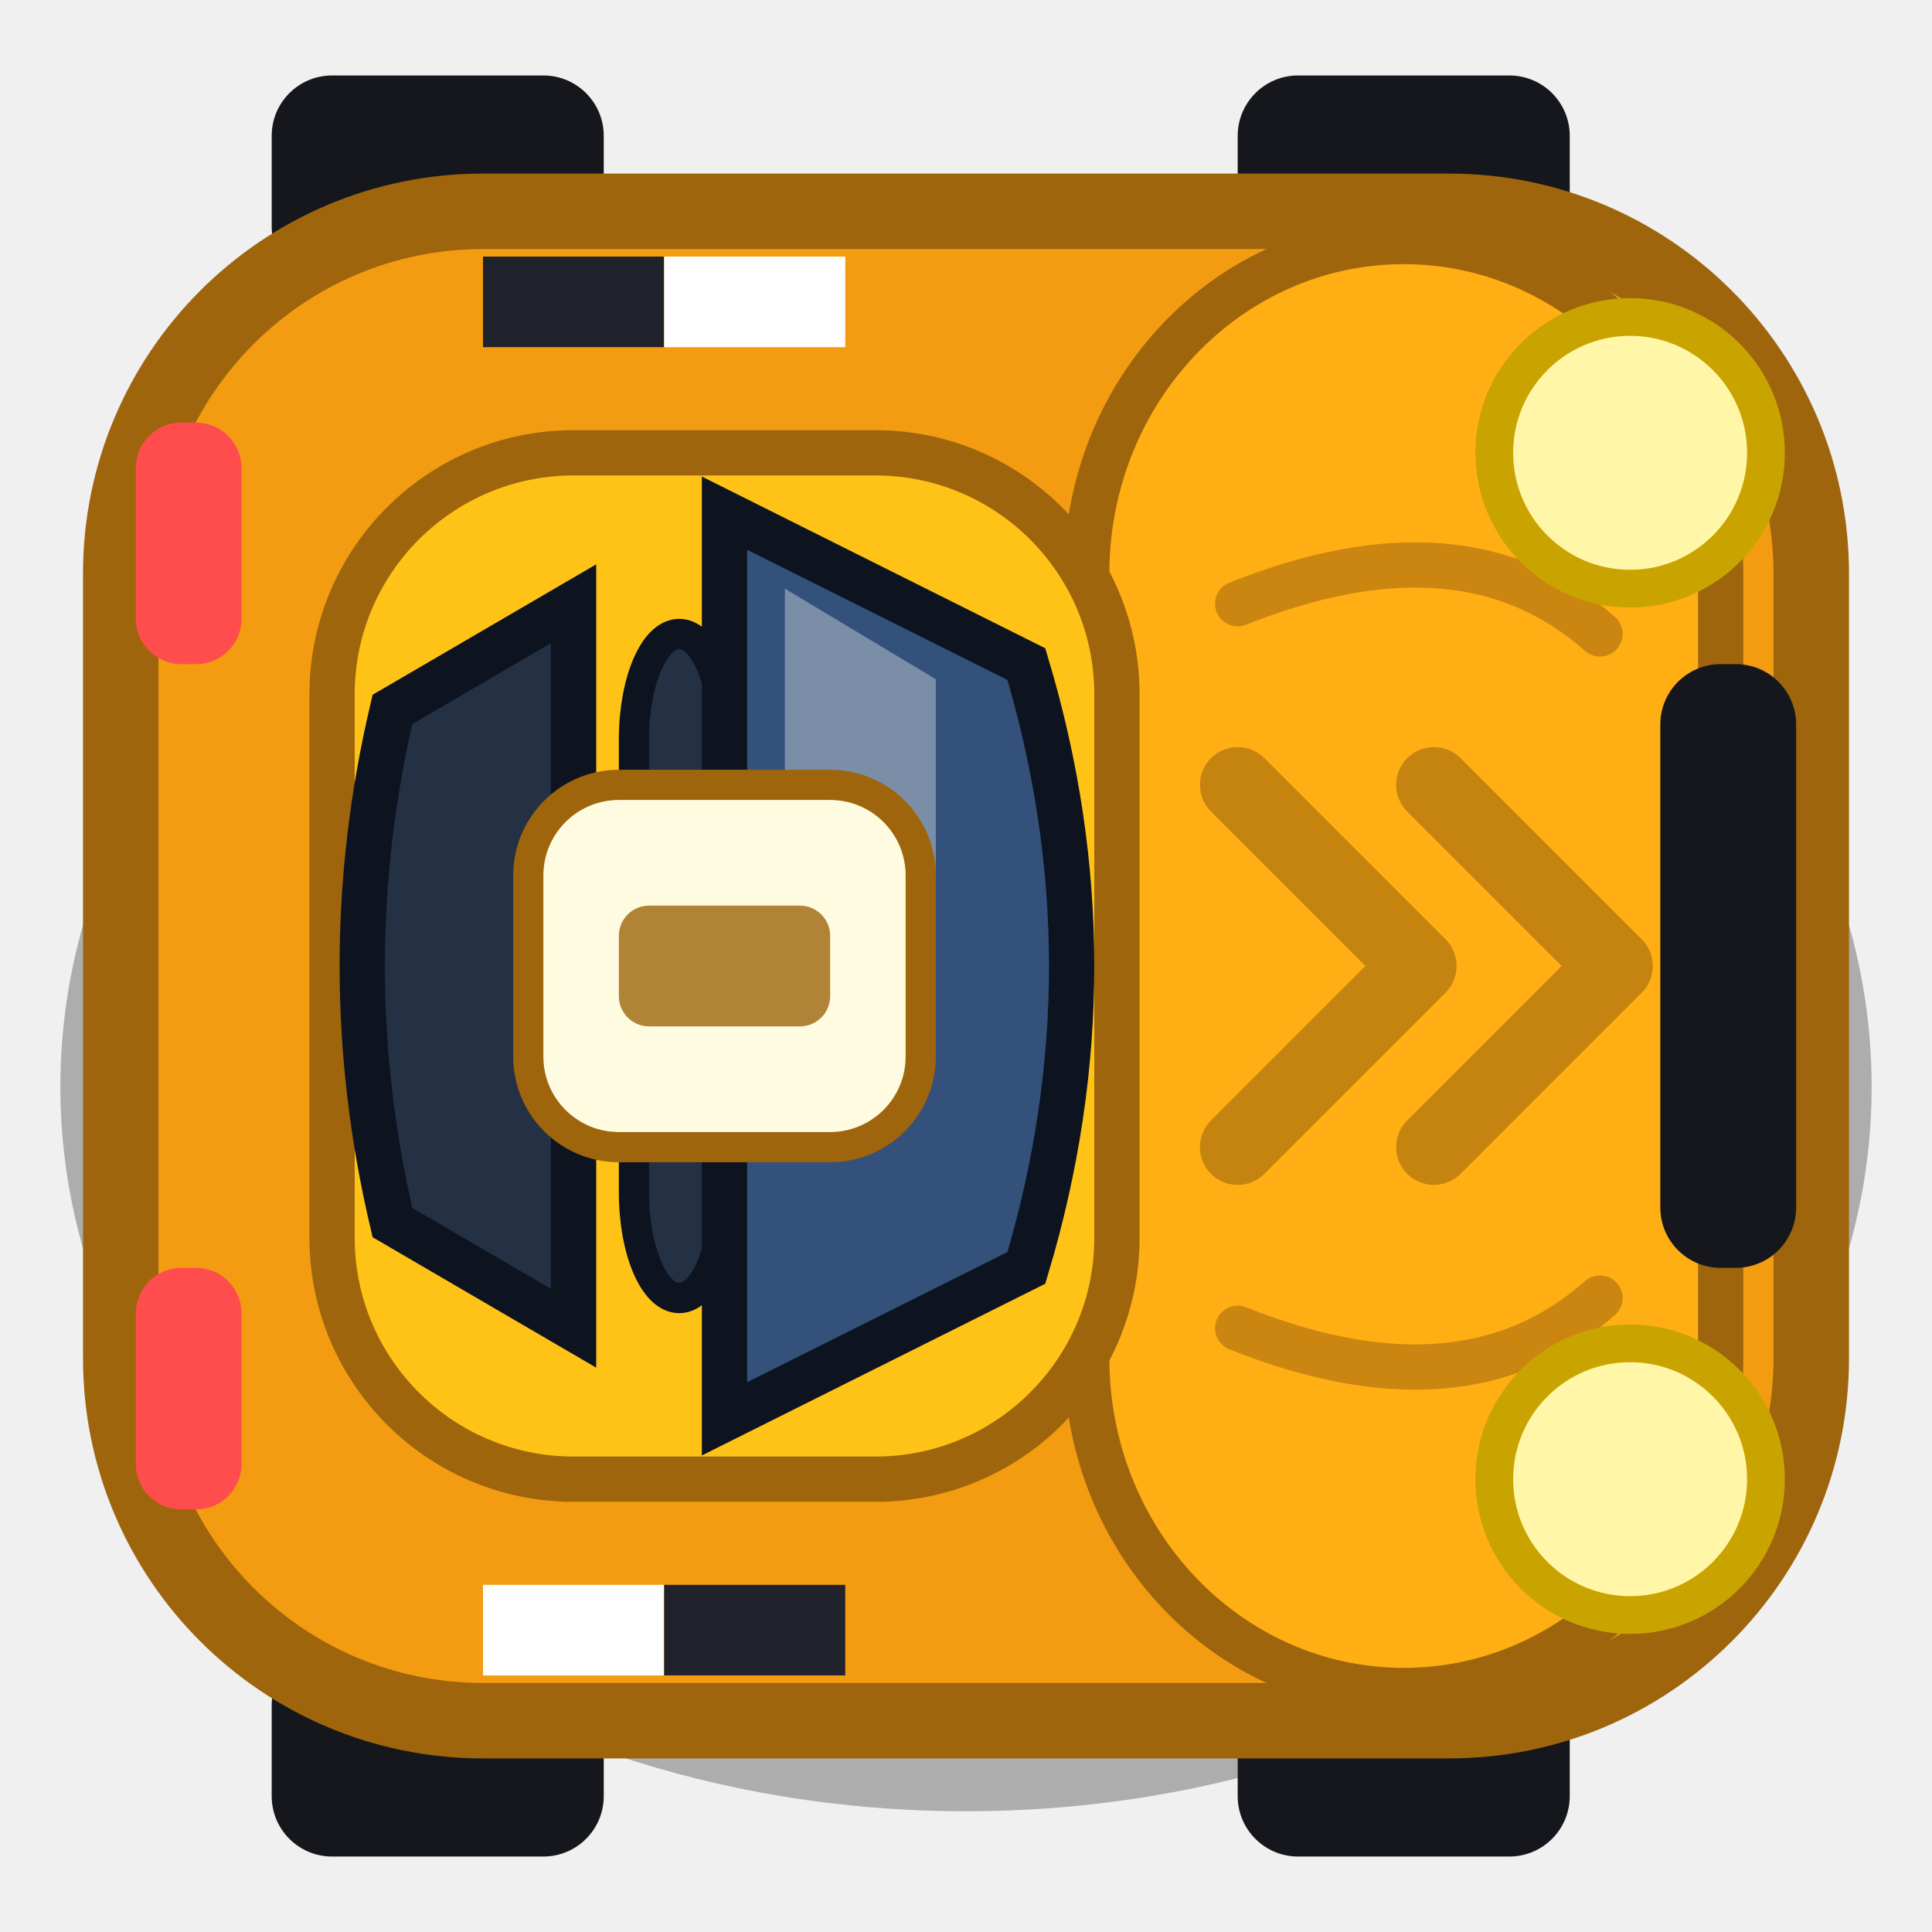
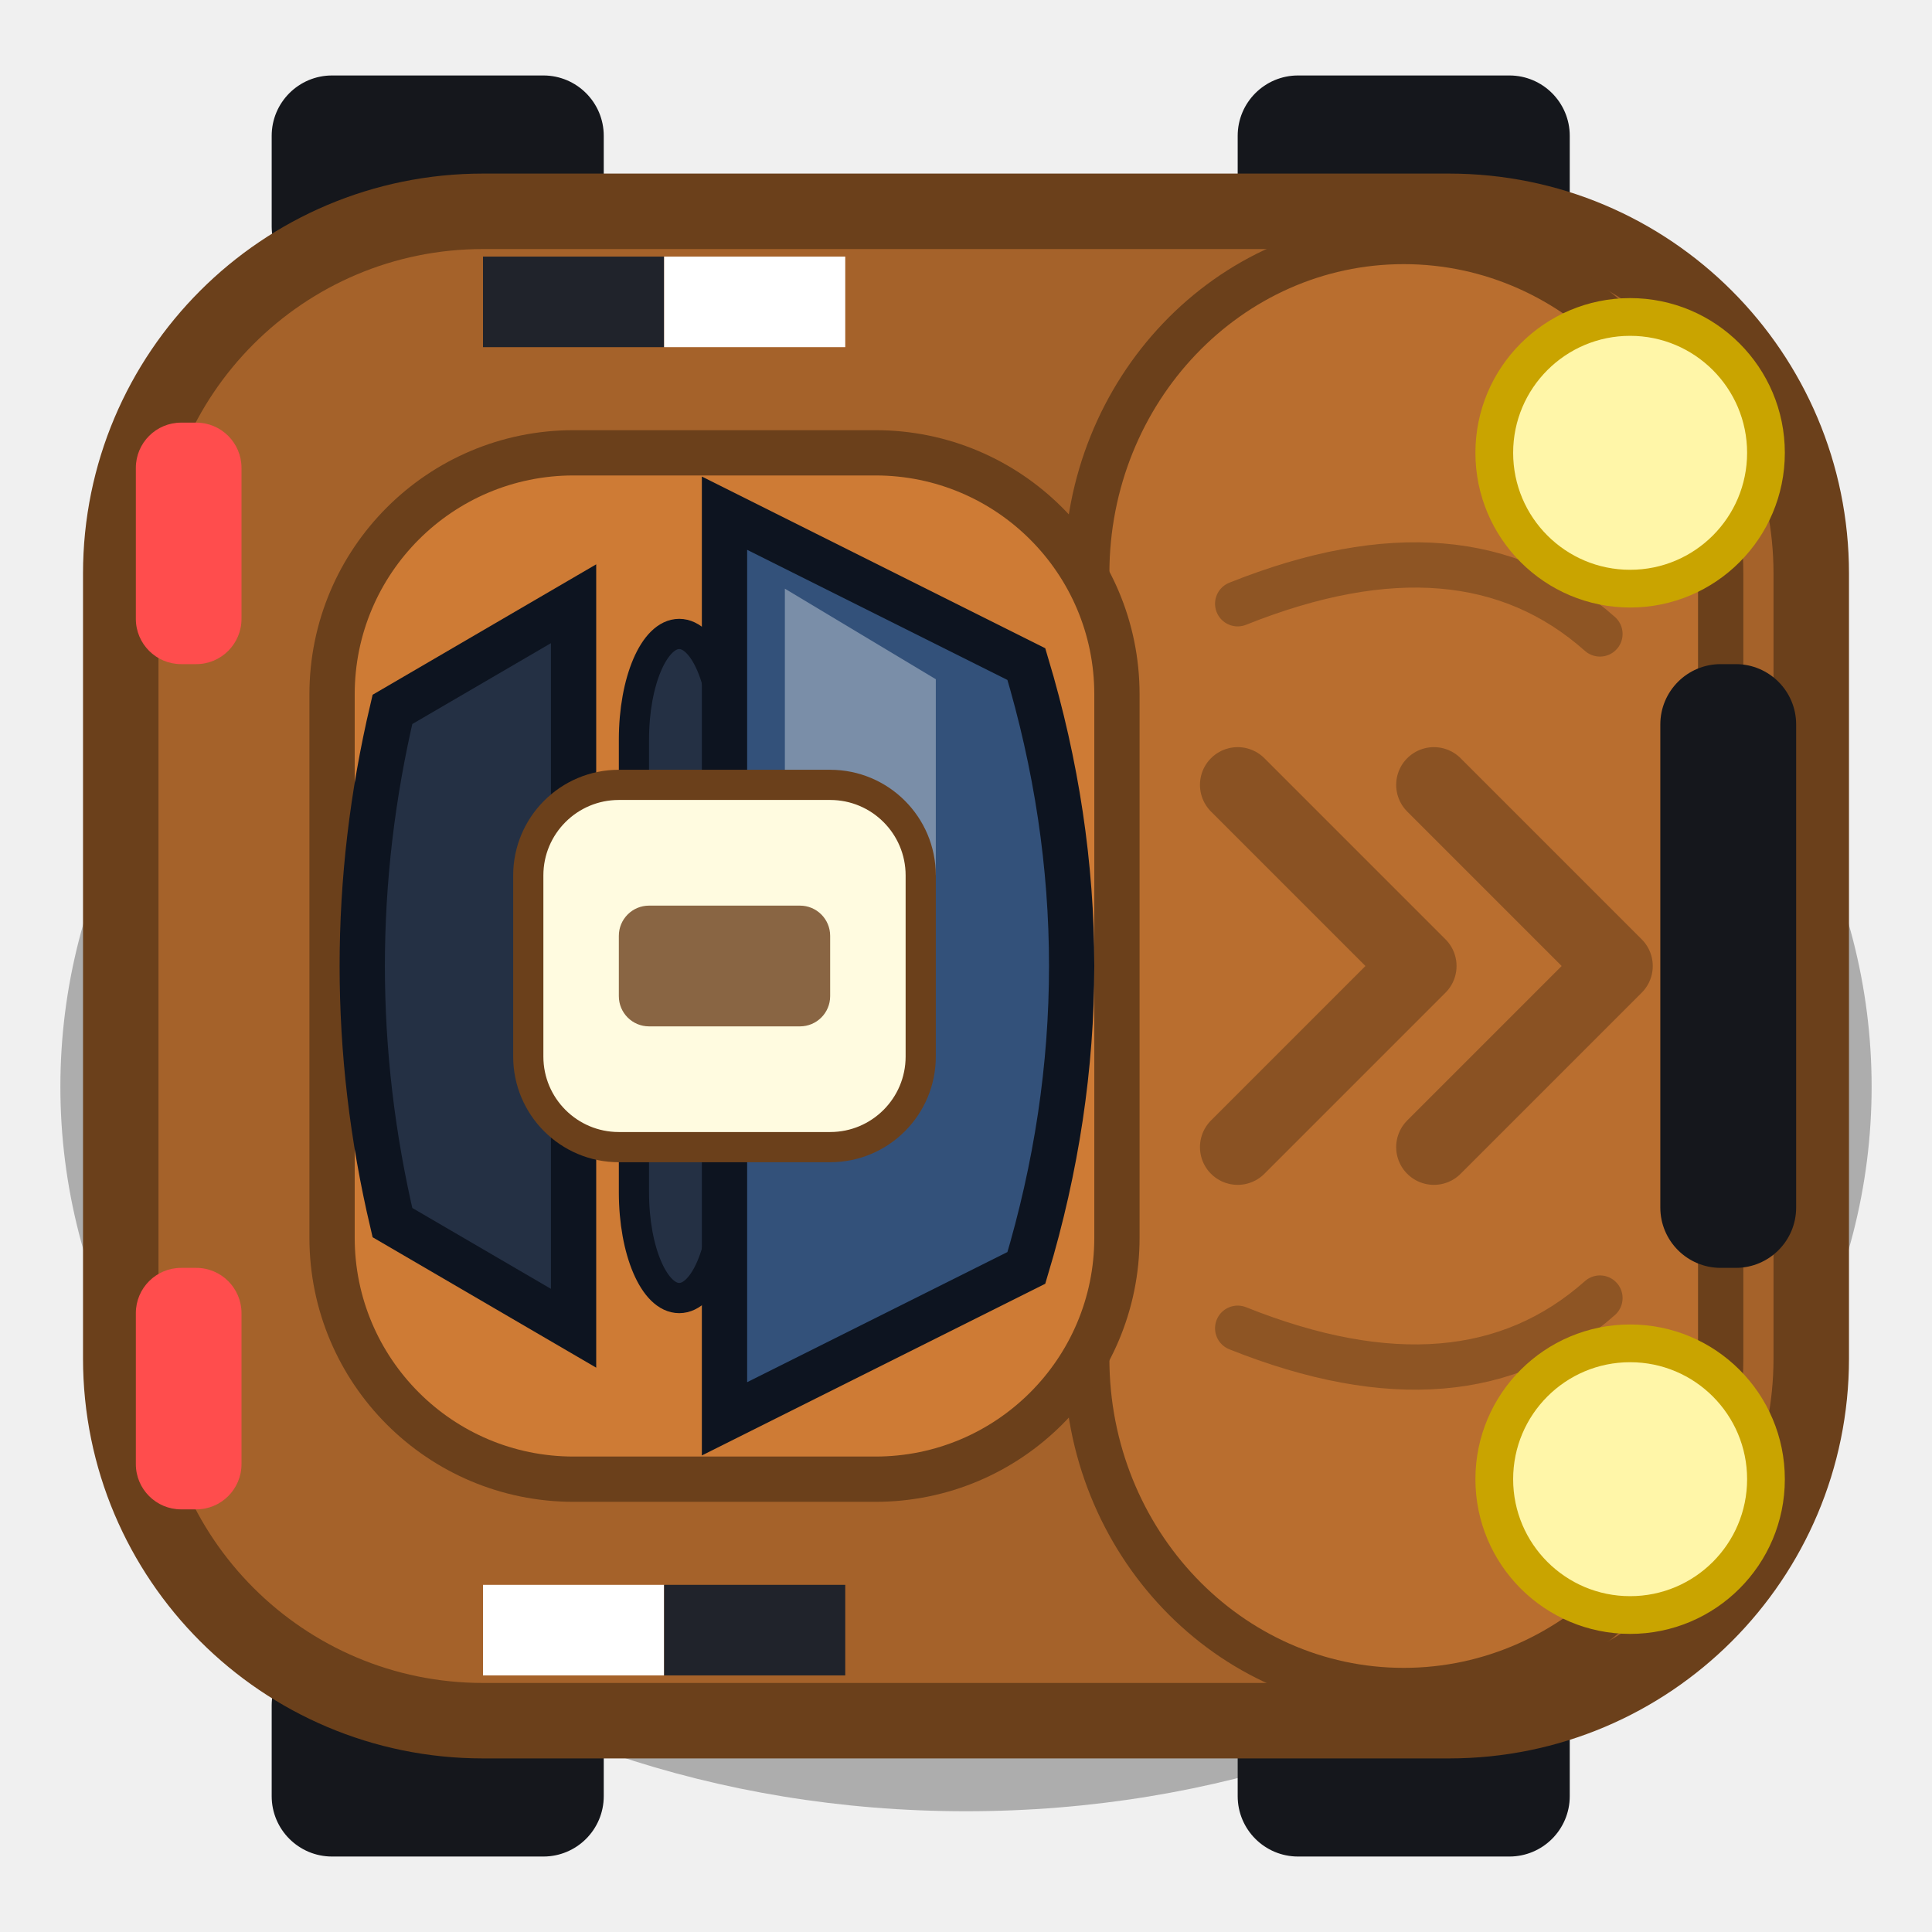
<svg xmlns="http://www.w3.org/2000/svg" width="128" height="128" viewBox="0 0 128 128">
  <ellipse cx="64" cy="72" rx="60" ry="48" fill="#000" opacity="0.28" />
  <rect x="18" y="5" width="22" height="14" rx="4" fill="#15171c" />
  <rect x="18" y="109" width="22" height="14" rx="4" fill="#15171c" />
  <rect x="82" y="5" width="22" height="14" rx="4" fill="#15171c" />
  <rect x="82" y="109" width="22" height="14" rx="4" fill="#15171c" />
-   <rect x="8" y="14" width="112" height="100" rx="24" fill="#f39c12" stroke="#9e650c" stroke-width="5" />
-   <rect x="72" y="16" width="42" height="96" rx="22" fill="#ffaf14" stroke="#9e650c" stroke-width="3" />
-   <path d="M82 40 Q97 34 106 42 M82 88 Q97 94 106 86" fill="none" stroke="#9e650c" stroke-width="3" opacity="0.55" stroke-linecap="round" />
-   <path d="M82 52 L94 64 L82 76 M95 52 L107 64 L95 76" fill="none" stroke="#9e650c" stroke-width="5" opacity="0.6" stroke-linecap="round" stroke-linejoin="round" />
+   <rect x="8" y="14" width="112" height="100" rx="24" fill="#a5622a" stroke="#6b401b" stroke-width="5" />
+   <rect x="72" y="16" width="42" height="96" rx="22" fill="#b96e2f" stroke="#6b401b" stroke-width="3" />
+   <path d="M82 40 Q97 34 106 42 M82 88 Q97 94 106 86" fill="none" stroke="#6b401b" stroke-width="3" opacity="0.55" stroke-linecap="round" />
+   <path d="M82 52 L94 64 L82 76 M95 52 L107 64 L95 76" fill="none" stroke="#6b401b" stroke-width="5" opacity="0.6" stroke-linecap="round" stroke-linejoin="round" />
  <rect x="110" y="44" width="9" height="40" rx="4" fill="#15171c" />
  <circle cx="108" cy="30" r="9" fill="#fff6a8" stroke="#c9a400" stroke-width="2.5" />
  <circle cx="108" cy="98" r="9" fill="#fff6a8" stroke="#c9a400" stroke-width="2.5" />
  <rect x="32" y="17" width="12" height="6" fill="#20232b" />
  <rect x="32" y="105" width="12" height="6" fill="#ffffff" />
  <rect x="44" y="17" width="12" height="6" fill="#ffffff" />
  <rect x="44" y="105" width="12" height="6" fill="#20232b" />
-   <rect x="22" y="30" width="52" height="68" rx="16" fill="#ffc317" stroke="#9e650c" stroke-width="3" />
+   <rect x="22" y="30" width="52" height="68" rx="16" fill="#ce7b35" stroke="#6b401b" stroke-width="3" />
  <rect x="42" y="42" width="6" height="44" rx="7" fill="#243044" stroke="#0d1420" stroke-width="2" />
  <path d="M48 34 L68 44 Q74 64 68 84 L48 94 Z" fill="#33517a" stroke="#0d1420" stroke-width="3" />
  <path d="M52 39 L62 45 L62 58 L52 52 Z" fill="#ffffff" opacity="0.35" />
  <path d="M38 40 L26 47 Q22 64 26 81 L38 88 Z" fill="#243044" stroke="#0d1420" stroke-width="3" />
-   <rect x="35" y="52" width="26" height="24" rx="6" fill="#fffbe0" stroke="#9e650c" stroke-width="2" />
-   <rect x="41" y="60" width="14" height="8" rx="2" fill="#9e650c" opacity="0.8" />
+   <rect x="35" y="52" width="26" height="24" rx="6" fill="#fffbe0" stroke="#6b401b" stroke-width="2" />
+   <rect x="41" y="60" width="14" height="8" rx="2" fill="#6b401b" opacity="0.8" />
  <rect x="9" y="28" width="7" height="16" rx="3" fill="#ff4d4d" />
  <rect x="9" y="84" width="7" height="16" rx="3" fill="#ff4d4d" />
</svg>
